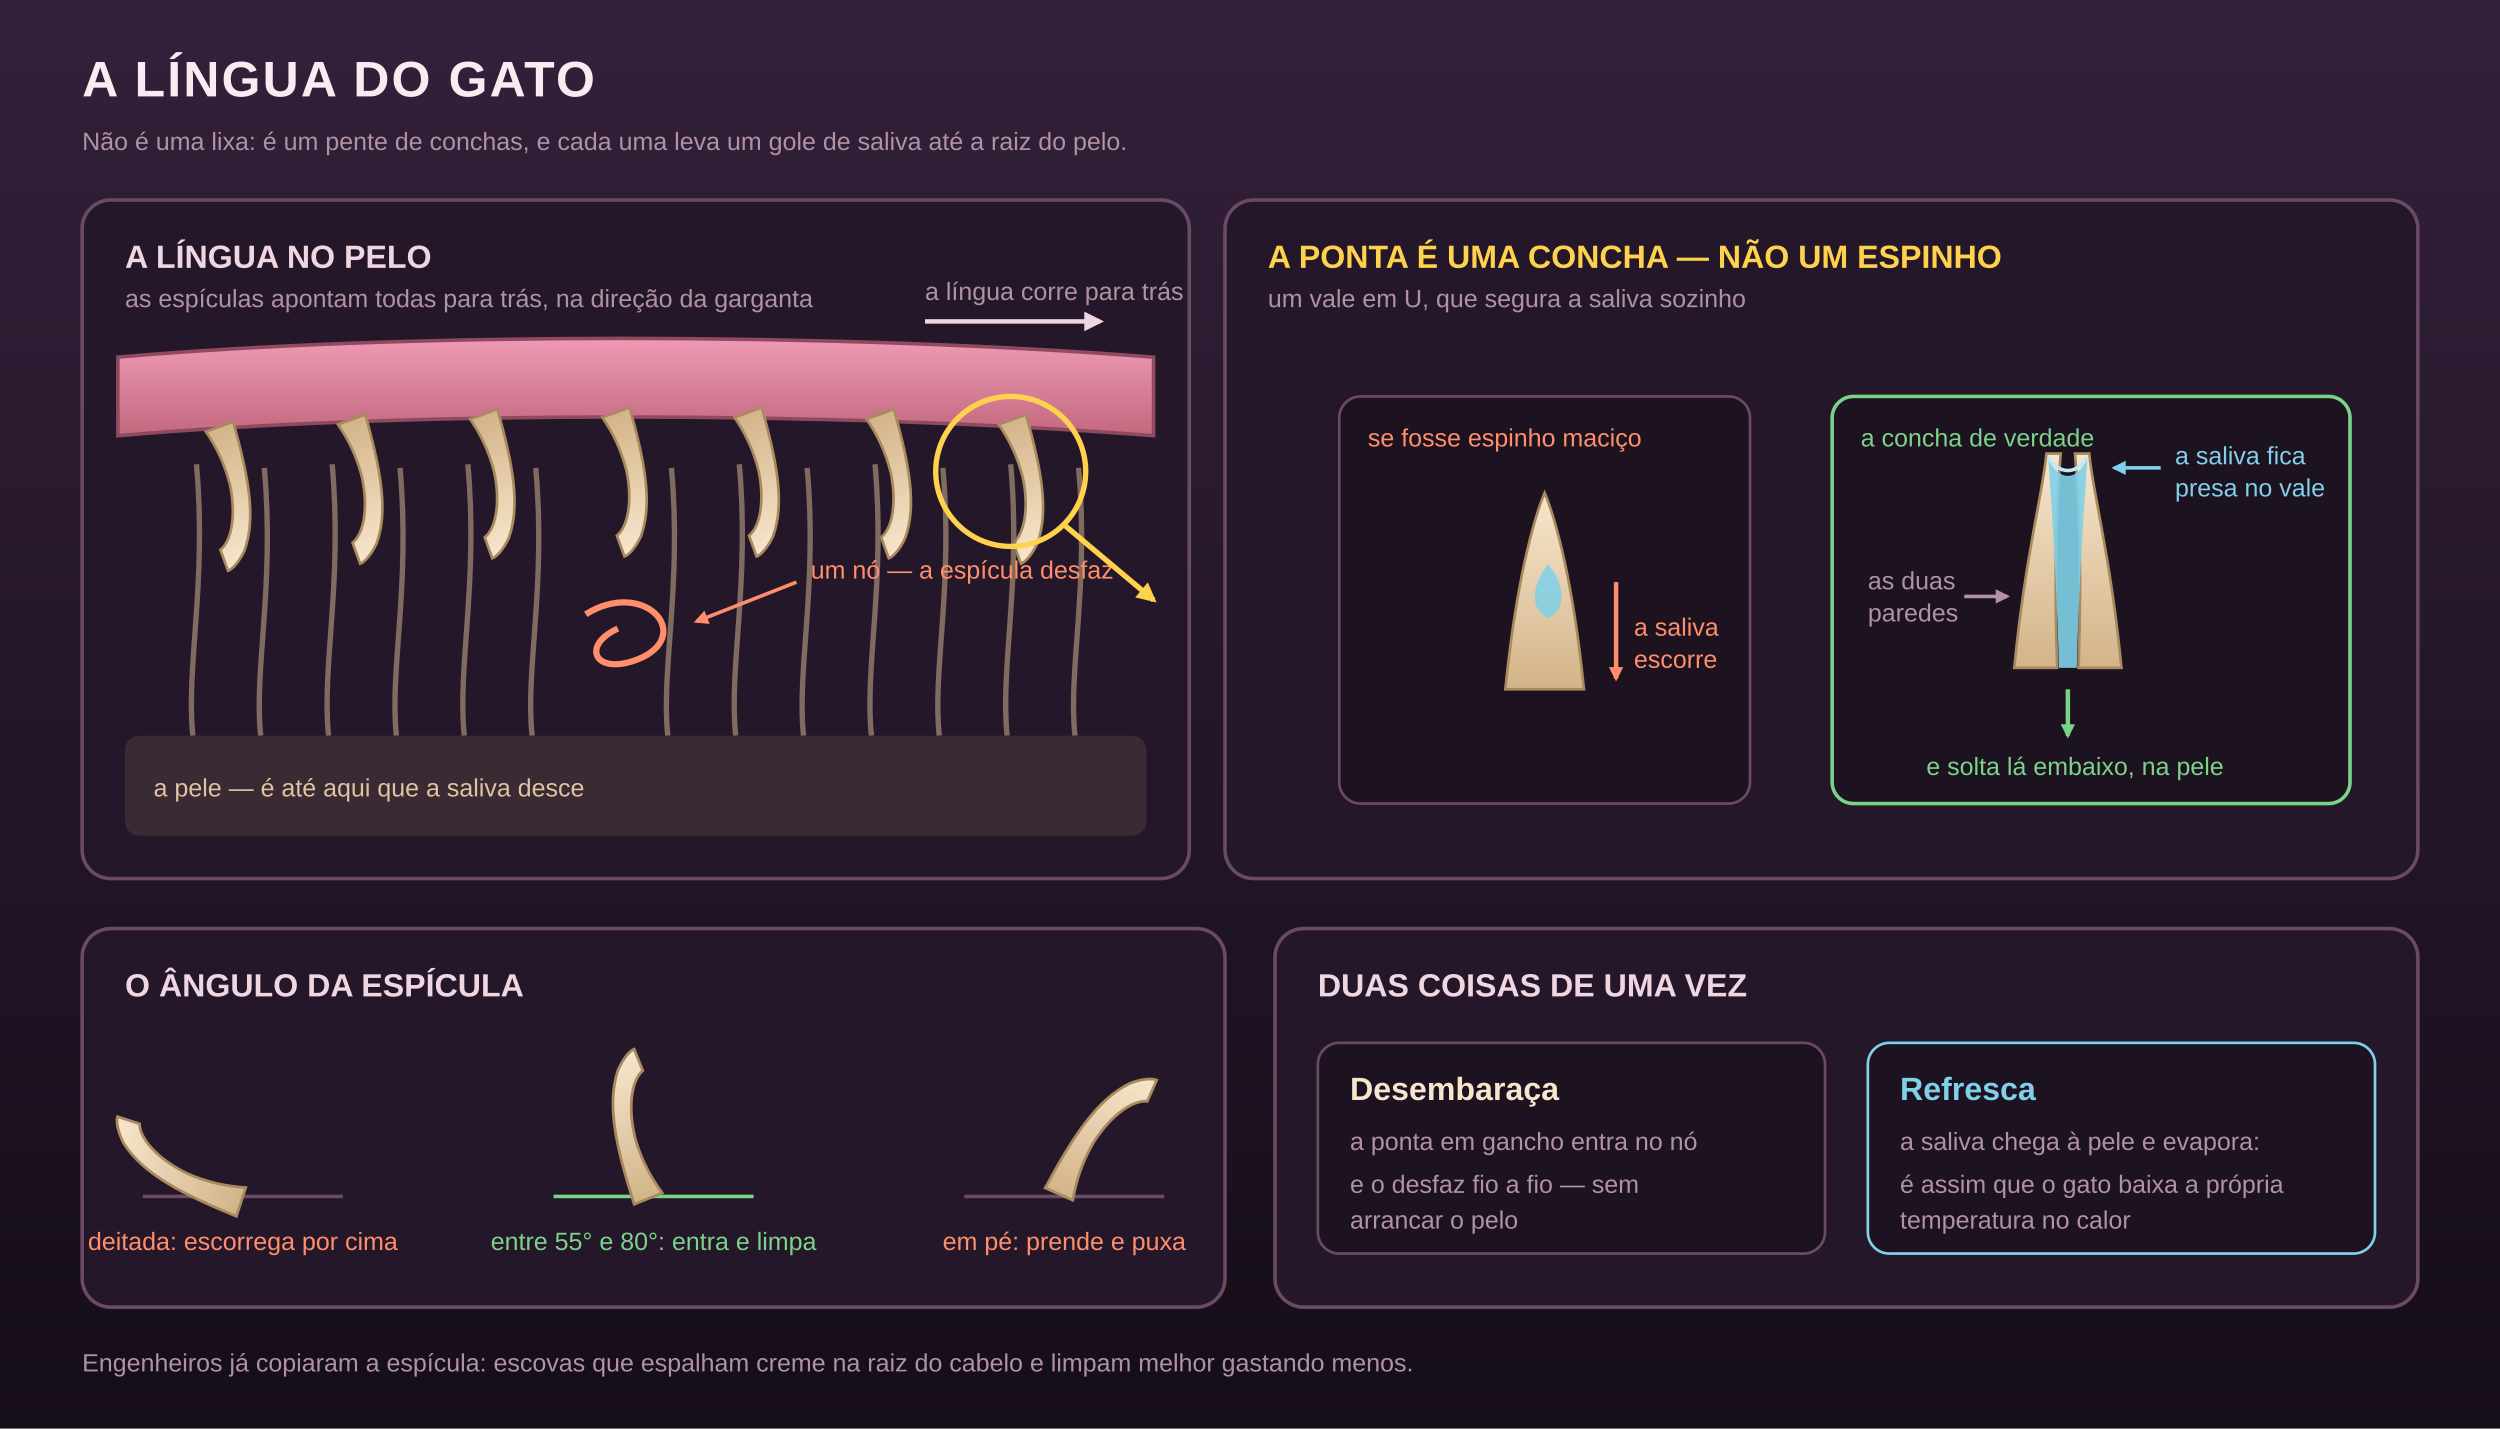
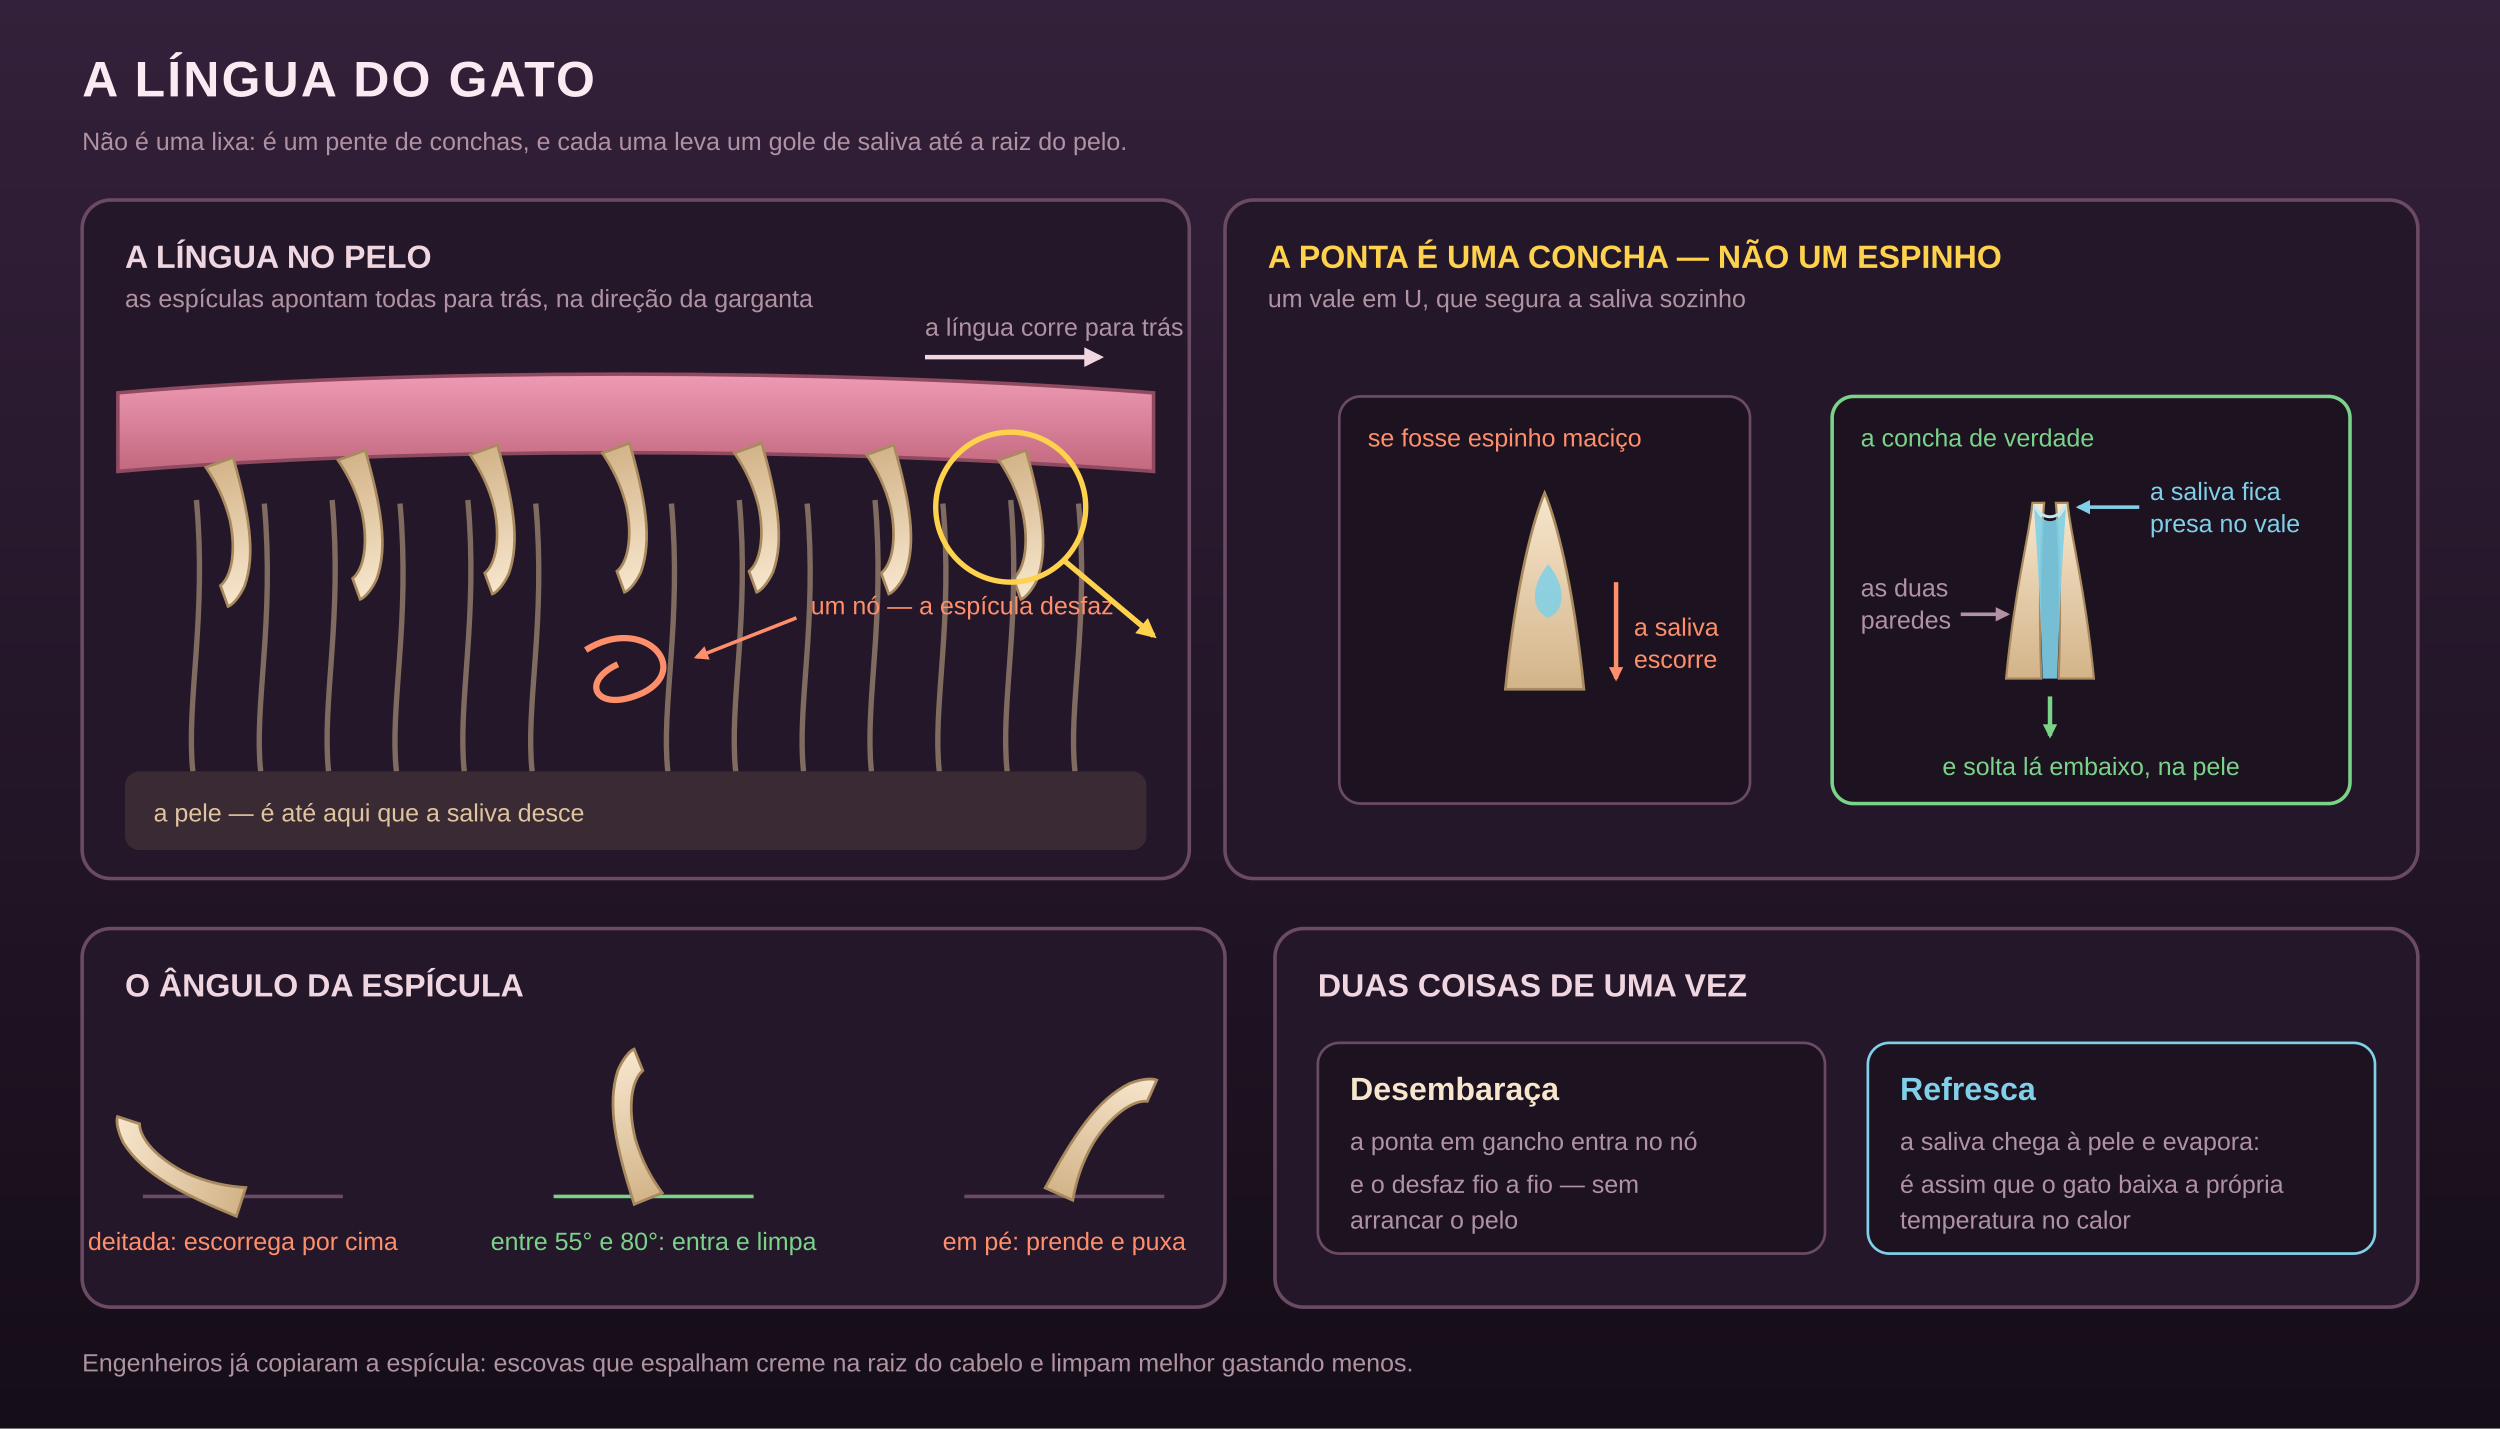
<svg xmlns="http://www.w3.org/2000/svg" viewBox="0 0 1400 800" width="1400" height="800" role="img" aria-labelledby="tit desc" font-family="'Segoe UI', 'Helvetica Neue', Arial, sans-serif">
  <defs>
    <linearGradient id="fundo" x1="0" y1="0" x2="0" y2="1">
      <stop offset="0" stop-color="#33203a" />
      <stop offset="1" stop-color="#150d18" />
    </linearGradient>
    <linearGradient id="lingua" x1="0" y1="0" x2="0" y2="1">
      <stop offset="0" stop-color="#ef9ab4" />
      <stop offset="1" stop-color="#c2687f" />
    </linearGradient>
    <linearGradient id="quer" x1="0" y1="0" x2="0" y2="1">
      <stop offset="0" stop-color="#f7e6cd" />
      <stop offset="1" stop-color="#d3b489" />
    </linearGradient>
-     <marker id="s" viewBox="0 0 10 10" refX="8" refY="5" markerWidth="11" markerHeight="11" markerUnits="userSpaceOnUse" orient="auto">
-       <path d="M0 0 L10 5 L0 10 z" fill="context-stroke" />
-     </marker>
-     <marker id="sp" viewBox="0 0 10 10" refX="8" refY="5" markerWidth="8" markerHeight="8" markerUnits="userSpaceOnUse" orient="auto">
-       <path d="M0 0 L10 5 L0 10 z" fill="context-stroke" />
-     </marker>
    <g id="espicula">
      <path d="M-9 0 C -7 -26, -4 -44, 6 -56 C 10 -60, 14 -62, 16 -62                      L 16 -52 C 10 -50, 4 -40, 2 -26 C 1 -16, 2 -8, 4 0 Z" fill="url(#quer)" stroke="#a98a5f" stroke-width="1.2" />
    </g>
+     <marker id="s-efd6e0" viewBox="0 0 10 10" refX="8" refY="5" markerWidth="11" markerHeight="11" markerUnits="userSpaceOnUse" orient="auto">
+       <path d="M0 0 L10 5 L0 10 z" fill="#efd6e0" />
+     </marker>
+     <marker id="s-ffd24d" viewBox="0 0 10 10" refX="8" refY="5" markerWidth="11" markerHeight="11" markerUnits="userSpaceOnUse" orient="auto">
+       <path d="M0 0 L10 5 L0 10 z" fill="#ffd24d" />
+     </marker>
+     <marker id="sp-7bd389" viewBox="0 0 10 10" refX="8" refY="5" markerWidth="8" markerHeight="8" markerUnits="userSpaceOnUse" orient="auto">
+       <path d="M0 0 L10 5 L0 10 z" fill="#7bd389" />
+     </marker>
+     <marker id="sp-7fd0e8" viewBox="0 0 10 10" refX="8" refY="5" markerWidth="8" markerHeight="8" markerUnits="userSpaceOnUse" orient="auto">
+       <path d="M0 0 L10 5 L0 10 z" fill="#7fd0e8" />
+     </marker>
+     <marker id="sp-b092a3" viewBox="0 0 10 10" refX="8" refY="5" markerWidth="8" markerHeight="8" markerUnits="userSpaceOnUse" orient="auto">
+       <path d="M0 0 L10 5 L0 10 z" fill="#b092a3" />
+     </marker>
+     <marker id="sp-ff8f6b" viewBox="0 0 10 10" refX="8" refY="5" markerWidth="8" markerHeight="8" markerUnits="userSpaceOnUse" orient="auto">
+       <path d="M0 0 L10 5 L0 10 z" fill="#ff8f6b" />
+     </marker>
  </defs>
  <style>
        .cab  { fill:#fbeaf1; font-size:28px; font-weight:800; letter-spacing:1.2px; }
        .rot  { fill:#efd6e0; font-size:18px; font-weight:700; }
        .rotp { fill:#b092a3; font-size:14px; }
        .painel { fill:#241729; stroke:#6b4a63; stroke-width:2; }
    </style>
  <rect width="1400" height="800" fill="url(#fundo)" />
  <text class="cab" x="46" y="54">A LÍNGUA DO GATO</text>
  <text class="rotp" x="46" y="84" font-size="17">Não é uma lixa: é um pente de conchas, e cada uma leva um gole de saliva até a raiz do pelo.</text>
  <g transform="translate(46,112)">
    <rect class="painel" x="0" y="0" width="620" height="380" rx="16" />
    <text class="rot" x="24" y="38">A LÍNGUA NO PELO</text>
    <text class="rotp" x="24" y="60">as espículas apontam todas para trás, na direção da garganta</text>
-     <g>
-       <path d="M20 88 C 180 74, 420 74, 600 88 L 600 132 C 420 118, 180 118, 20 132 Z" fill="url(#lingua)" stroke="#8f4a60" stroke-width="2" />
-       <path d="M472 68 L 570 68" stroke="#efd6e0" stroke-width="2.5" fill="none" marker-end="url(#s)" />
-       <text class="rotp" x="472" y="56">a língua corre para trás</text>
+     <g transform="translate(0,20)">
+       <g>
+         <path d="M20 88 C 180 74, 420 74, 600 88 L 600 132 C 420 118, 180 118, 20 132 Z" fill="url(#lingua)" stroke="#8f4a60" stroke-width="2" />
+         <path d="M472 68 L 570 68" stroke="#efd6e0" stroke-width="2.5" fill="none" marker-end="url(#s-efd6e0)" />
+         <text class="rotp" x="472" y="56">a língua corre para trás</text>
+       </g>
+       <g>
+         <g transform="translate(74,128) rotate(160) scale(1.25)">
+           <use href="#espicula" />
+         </g>
+         <g transform="translate(148,124) rotate(160) scale(1.25)">
+           <use href="#espicula" />
+         </g>
+         <g transform="translate(222,121) rotate(160) scale(1.25)">
+           <use href="#espicula" />
+         </g>
+         <g transform="translate(296,120) rotate(160) scale(1.25)">
+           <use href="#espicula" />
+         </g>
+         <g transform="translate(370,120) rotate(160) scale(1.25)">
+           <use href="#espicula" />
+         </g>
+         <g transform="translate(444,121) rotate(160) scale(1.25)">
+           <use href="#espicula" />
+         </g>
+         <g transform="translate(518,124) rotate(160) scale(1.25)">
+           <use href="#espicula" />
+         </g>
+       </g>
+       <g stroke="#8a7466" stroke-width="3" fill="none" opacity="0.9">
+         <path d="M62 300 C 58 262, 70 214, 64 148" />
+         <path d="M100 300 C 96 264, 108 216, 102 150" />
+         <path d="M138 300 C 134 262, 146 214, 140 148" />
+         <path d="M176 300 C 172 264, 184 216, 178 150" />
+         <path d="M214 300 C 210 262, 222 214, 216 148" />
+         <path d="M252 300 C 248 264, 260 216, 254 150" />
+         <path d="M328 300 C 324 264, 336 216, 330 150" />
+         <path d="M366 300 C 362 262, 374 214, 368 148" />
+         <path d="M404 300 C 400 264, 412 216, 406 150" />
+         <path d="M442 300 C 438 262, 450 214, 444 148" />
+         <path d="M480 300 C 476 264, 488 216, 482 150" />
+         <path d="M518 300 C 514 262, 526 214, 520 148" />
+         <path d="M556 300 C 552 264, 564 216, 558 150" />
+       </g>
+       <path d="M282 232 C 314 212, 342 242, 314 256 C 288 268, 278 250, 300 240" fill="none" stroke="#ff8f6b" stroke-width="3.5" />
+       <path d="M400 214 L 344 236" stroke="#ff8f6b" stroke-width="2" fill="none" marker-end="url(#sp-ff8f6b)" />
+       <text class="rotp" x="408" y="212" style="fill:#ff8f6b">um nó — a espícula desfaz</text>
+       <rect x="24" y="300" width="572" height="44" rx="8" fill="#3a2a33" />
+       <text class="rotp" x="40" y="328" style="fill:#e0c4a0">a pele — é até aqui que a saliva desce</text>
+       <circle cx="520" cy="152" r="42" fill="none" stroke="#ffd24d" stroke-width="3" />
+       <path d="M550 182 L 600 224" stroke="#ffd24d" stroke-width="3" fill="none" marker-end="url(#s-ffd24d)" />
    </g>
-     <g>
-       <g transform="translate(74,128) rotate(160) scale(1.25)">
-         <use href="#espicula" />
-       </g>
-       <g transform="translate(148,124) rotate(160) scale(1.25)">
-         <use href="#espicula" />
-       </g>
-       <g transform="translate(222,121) rotate(160) scale(1.25)">
-         <use href="#espicula" />
-       </g>
-       <g transform="translate(296,120) rotate(160) scale(1.25)">
-         <use href="#espicula" />
-       </g>
-       <g transform="translate(370,120) rotate(160) scale(1.25)">
-         <use href="#espicula" />
-       </g>
-       <g transform="translate(444,121) rotate(160) scale(1.25)">
-         <use href="#espicula" />
-       </g>
-       <g transform="translate(518,124) rotate(160) scale(1.25)">
-         <use href="#espicula" />
-       </g>
-     </g>
-     <g stroke="#8a7466" stroke-width="3" fill="none" opacity="0.9">
-       <path d="M62 300 C 58 262, 70 214, 64 148" />
-       <path d="M100 300 C 96 264, 108 216, 102 150" />
-       <path d="M138 300 C 134 262, 146 214, 140 148" />
-       <path d="M176 300 C 172 264, 184 216, 178 150" />
-       <path d="M214 300 C 210 262, 222 214, 216 148" />
-       <path d="M252 300 C 248 264, 260 216, 254 150" />
-       <path d="M328 300 C 324 264, 336 216, 330 150" />
-       <path d="M366 300 C 362 262, 374 214, 368 148" />
-       <path d="M404 300 C 400 264, 412 216, 406 150" />
-       <path d="M442 300 C 438 262, 450 214, 444 148" />
-       <path d="M480 300 C 476 264, 488 216, 482 150" />
-       <path d="M518 300 C 514 262, 526 214, 520 148" />
-       <path d="M556 300 C 552 264, 564 216, 558 150" />
-     </g>
-     <path d="M282 232 C 314 212, 342 242, 314 256 C 288 268, 278 250, 300 240" fill="none" stroke="#ff8f6b" stroke-width="3.5" />
-     <path d="M400 214 L 344 236" stroke="#ff8f6b" stroke-width="2" fill="none" marker-end="url(#sp)" />
-     <text class="rotp" x="408" y="212" style="fill:#ff8f6b">um nó — a espícula desfaz</text>
-     <rect x="24" y="300" width="572" height="56" rx="8" fill="#3a2a33" />
-     <text class="rotp" x="40" y="334" style="fill:#e0c4a0">a pele — é até aqui que a saliva desce</text>
-     <circle cx="520" cy="152" r="42" fill="none" stroke="#ffd24d" stroke-width="3" />
-     <path d="M550 182 L 600 224" stroke="#ffd24d" stroke-width="3" fill="none" marker-end="url(#s)" />
  </g>
  <g transform="translate(686,112)">
    <rect class="painel" x="0" y="0" width="668" height="380" rx="16" />
    <text class="rot" x="24" y="38" style="fill:#ffd24d">A PONTA É UMA CONCHA — NÃO UM ESPINHO</text>
    <text class="rotp" x="24" y="60">um vale em U, que segura a saliva sozinho</text>
    <g transform="translate(64,110)">
      <rect x="0" y="0" width="230" height="228" rx="12" fill="#1c1220" stroke="#6b4a63" stroke-width="1.5" />
      <text class="rotp" x="16" y="28" style="fill:#ff8f6b">se fosse espinho maciço</text>
      <g transform="translate(115,164)">
        <path d="M-22 0 C -16 -60, -6 -96, 0 -110 C 6 -96, 16 -60, 22 0 Z" fill="url(#quer)" stroke="#a98a5f" stroke-width="1.5" />
        <path d="M2 -70 C 12 -58, 12 -44, 2 -40 C -8 -44, -8 -58, 2 -70 Z" fill="#7fd0e8" opacity="0.85" />
-         <path d="M40 -60 L 40 -6" stroke="#ff8f6b" stroke-width="2.5" fill="none" marker-end="url(#sp)" />
+         <path d="M40 -60 L 40 -6" stroke="#ff8f6b" stroke-width="2.5" fill="none" marker-end="url(#sp-ff8f6b)" />
        <text class="rotp" x="50" y="-30" font-size="13" style="fill:#ff8f6b">a saliva</text>
        <text class="rotp" x="50" y="-12" font-size="13" style="fill:#ff8f6b">escorre</text>
      </g>
    </g>
    <g transform="translate(340,110)">
      <rect x="0" y="0" width="290" height="228" rx="12" fill="#1c1220" stroke="#7bd389" stroke-width="2" />
      <text class="rotp" x="16" y="28" style="fill:#7bd389">a concha de verdade</text>
-       <g transform="translate(132,152)">
+       <g transform="translate(122,158) scale(0.82)">
        <path d="M-30 0 C -24 -62, -14 -98, -12 -120 L -4 -120 C -6 -96, -8 -60, -6 0 Z" fill="url(#quer)" stroke="#a98a5f" stroke-width="1.5" />
        <path d="M30 0 C 24 -62, 14 -98, 12 -120 L 4 -120 C 6 -96, 8 -60, 6 0 Z" fill="url(#quer)" stroke="#a98a5f" stroke-width="1.5" />
        <path d="M-11 -118 C -6 -104, 6 -104, 11 -118 C 8 -76, 6 -40, 5 0 L -5 0 C -6 -40, -8 -76, -11 -118 Z" fill="#7fd0e8" opacity="0.9" />
        <path d="M-11 -118 C -5 -108, 5 -108, 11 -118" fill="none" stroke="#bdeaf7" stroke-width="2" />
-         <path d="M52 -112 L 26 -112" stroke="#7fd0e8" stroke-width="2" fill="none" marker-end="url(#sp)" />
-         <text class="rotp" x="60" y="-114" font-size="13" style="fill:#7fd0e8">a saliva fica</text>
-         <text class="rotp" x="60" y="-96" font-size="13" style="fill:#7fd0e8">presa no vale</text>
-         <path d="M-58 -40 L -34 -40" stroke="#b092a3" stroke-width="2" fill="none" marker-end="url(#sp)" />
-         <text class="rotp" x="-112" y="-44" font-size="13">as duas</text>
-         <text class="rotp" x="-112" y="-26" font-size="13">paredes</text>
-         <path d="M0 12 L 0 38" stroke="#7bd389" stroke-width="2.5" fill="none" marker-end="url(#sp)" />
-         <text class="rotp" x="4" y="60" text-anchor="middle" font-size="13" style="fill:#7bd389">
-                     e solta lá embaixo, na pele
-                 </text>
      </g>
+       <path d="M172 62 L 138 62" stroke="#7fd0e8" stroke-width="2" fill="none" marker-end="url(#sp-7fd0e8)" />
+       <text class="rotp" x="178" y="58" font-size="13" style="fill:#7fd0e8">a saliva fica</text>
+       <text class="rotp" x="178" y="76" font-size="13" style="fill:#7fd0e8">presa no vale</text>
+       <path d="M72 122 L 98 122" stroke="#b092a3" stroke-width="2" fill="none" marker-end="url(#sp-b092a3)" />
+       <text class="rotp" x="16" y="112" font-size="13">as duas</text>
+       <text class="rotp" x="16" y="130" font-size="13">paredes</text>
+       <path d="M122 168 L 122 190" stroke="#7bd389" stroke-width="2.5" fill="none" marker-end="url(#sp-7bd389)" />
+       <text class="rotp" x="145" y="212" text-anchor="middle" font-size="13" style="fill:#7bd389">
+                 e solta lá embaixo, na pele
+             </text>
    </g>
  </g>
  <g transform="translate(46,520)">
    <rect class="painel" x="0" y="0" width="640" height="212" rx="16" />
    <text class="rot" x="24" y="38">O ÂNGULO DA ESPÍCULA</text>
    <g transform="translate(90,150)">
      <path d="M-56 0 H 56" stroke="#6b4a63" stroke-width="2" />
      <g transform="rotate(-72)">
        <use href="#espicula" transform="scale(1.3)" />
      </g>
      <text class="rotp" x="0" y="30" text-anchor="middle" style="fill:#ff8f6b">deitada: escorrega por cima</text>
    </g>
    <g transform="translate(320,150)">
      <path d="M-56 0 H 56" stroke="#7bd389" stroke-width="2" />
      <g transform="rotate(-22)">
        <use href="#espicula" transform="scale(1.3)" />
      </g>
      <text class="rotp" x="0" y="30" text-anchor="middle" style="fill:#7bd389">entre 55° e 80°: entra e limpa</text>
    </g>
    <g transform="translate(550,150)">
      <path d="M-56 0 H 56" stroke="#6b4a63" stroke-width="2" />
      <g transform="rotate(24)">
        <use href="#espicula" transform="scale(1.3)" />
      </g>
      <text class="rotp" x="0" y="30" text-anchor="middle" style="fill:#ff8f6b">em pé: prende e puxa</text>
    </g>
  </g>
  <g transform="translate(714,520)">
    <rect class="painel" x="0" y="0" width="640" height="212" rx="16" />
    <text class="rot" x="24" y="38">DUAS COISAS DE UMA VEZ</text>
    <g transform="translate(24,64)">
      <rect x="0" y="0" width="284" height="118" rx="12" fill="#1c1220" stroke="#6b4a63" stroke-width="1.5" />
      <text class="rot" x="18" y="32" font-size="16" style="fill:#f7e6cd">Desembaraça</text>
      <text class="rotp" x="18" y="60">a ponta em gancho entra no nó</text>
      <text class="rotp" x="18" y="84">e o desfaz fio a fio — sem</text>
      <text class="rotp" x="18" y="104">arrancar o pelo</text>
    </g>
    <g transform="translate(332,64)">
      <rect x="0" y="0" width="284" height="118" rx="12" fill="#1c1220" stroke="#7fd0e8" stroke-width="1.5" />
      <text class="rot" x="18" y="32" font-size="16" style="fill:#7fd0e8">Refresca</text>
      <text class="rotp" x="18" y="60">a saliva chega à pele e evapora:</text>
      <text class="rotp" x="18" y="84">é assim que o gato baixa a própria</text>
      <text class="rotp" x="18" y="104">temperatura no calor</text>
    </g>
  </g>
  <text class="rotp" x="46" y="768" font-size="15">
        Engenheiros já copiaram a espícula: escovas que espalham creme na raiz do cabelo e limpam melhor gastando menos.
    </text>
</svg>
